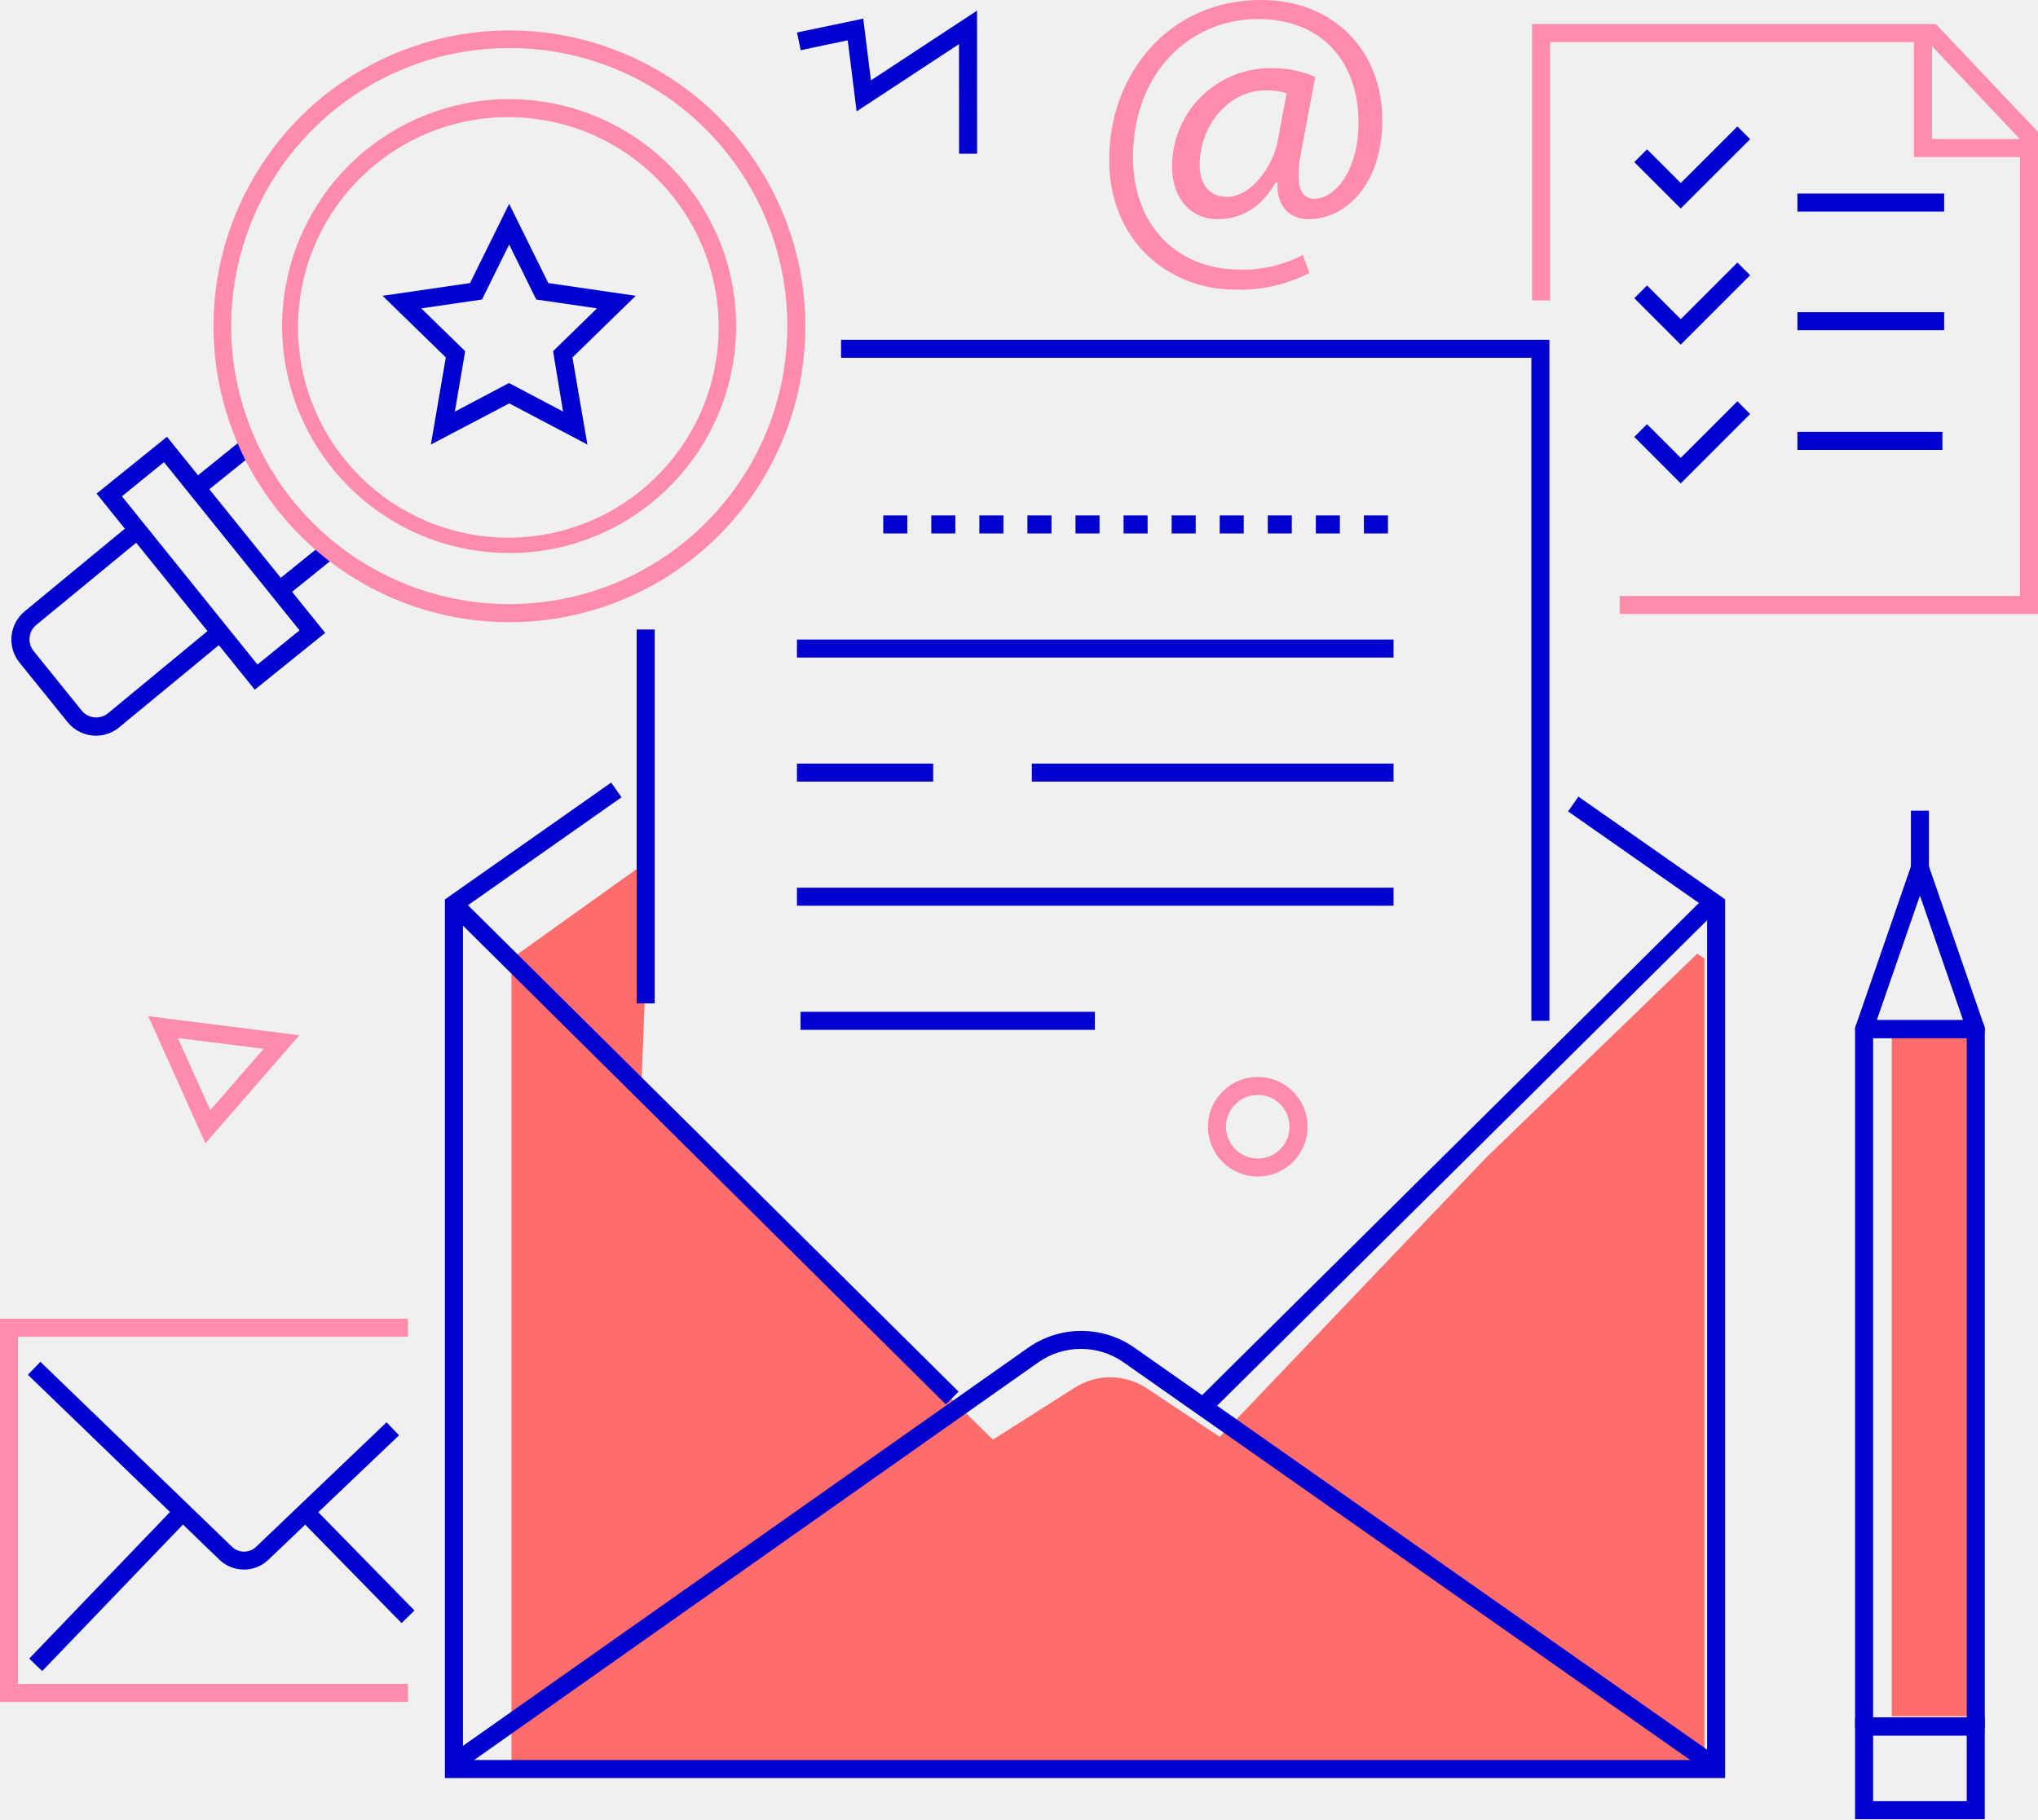
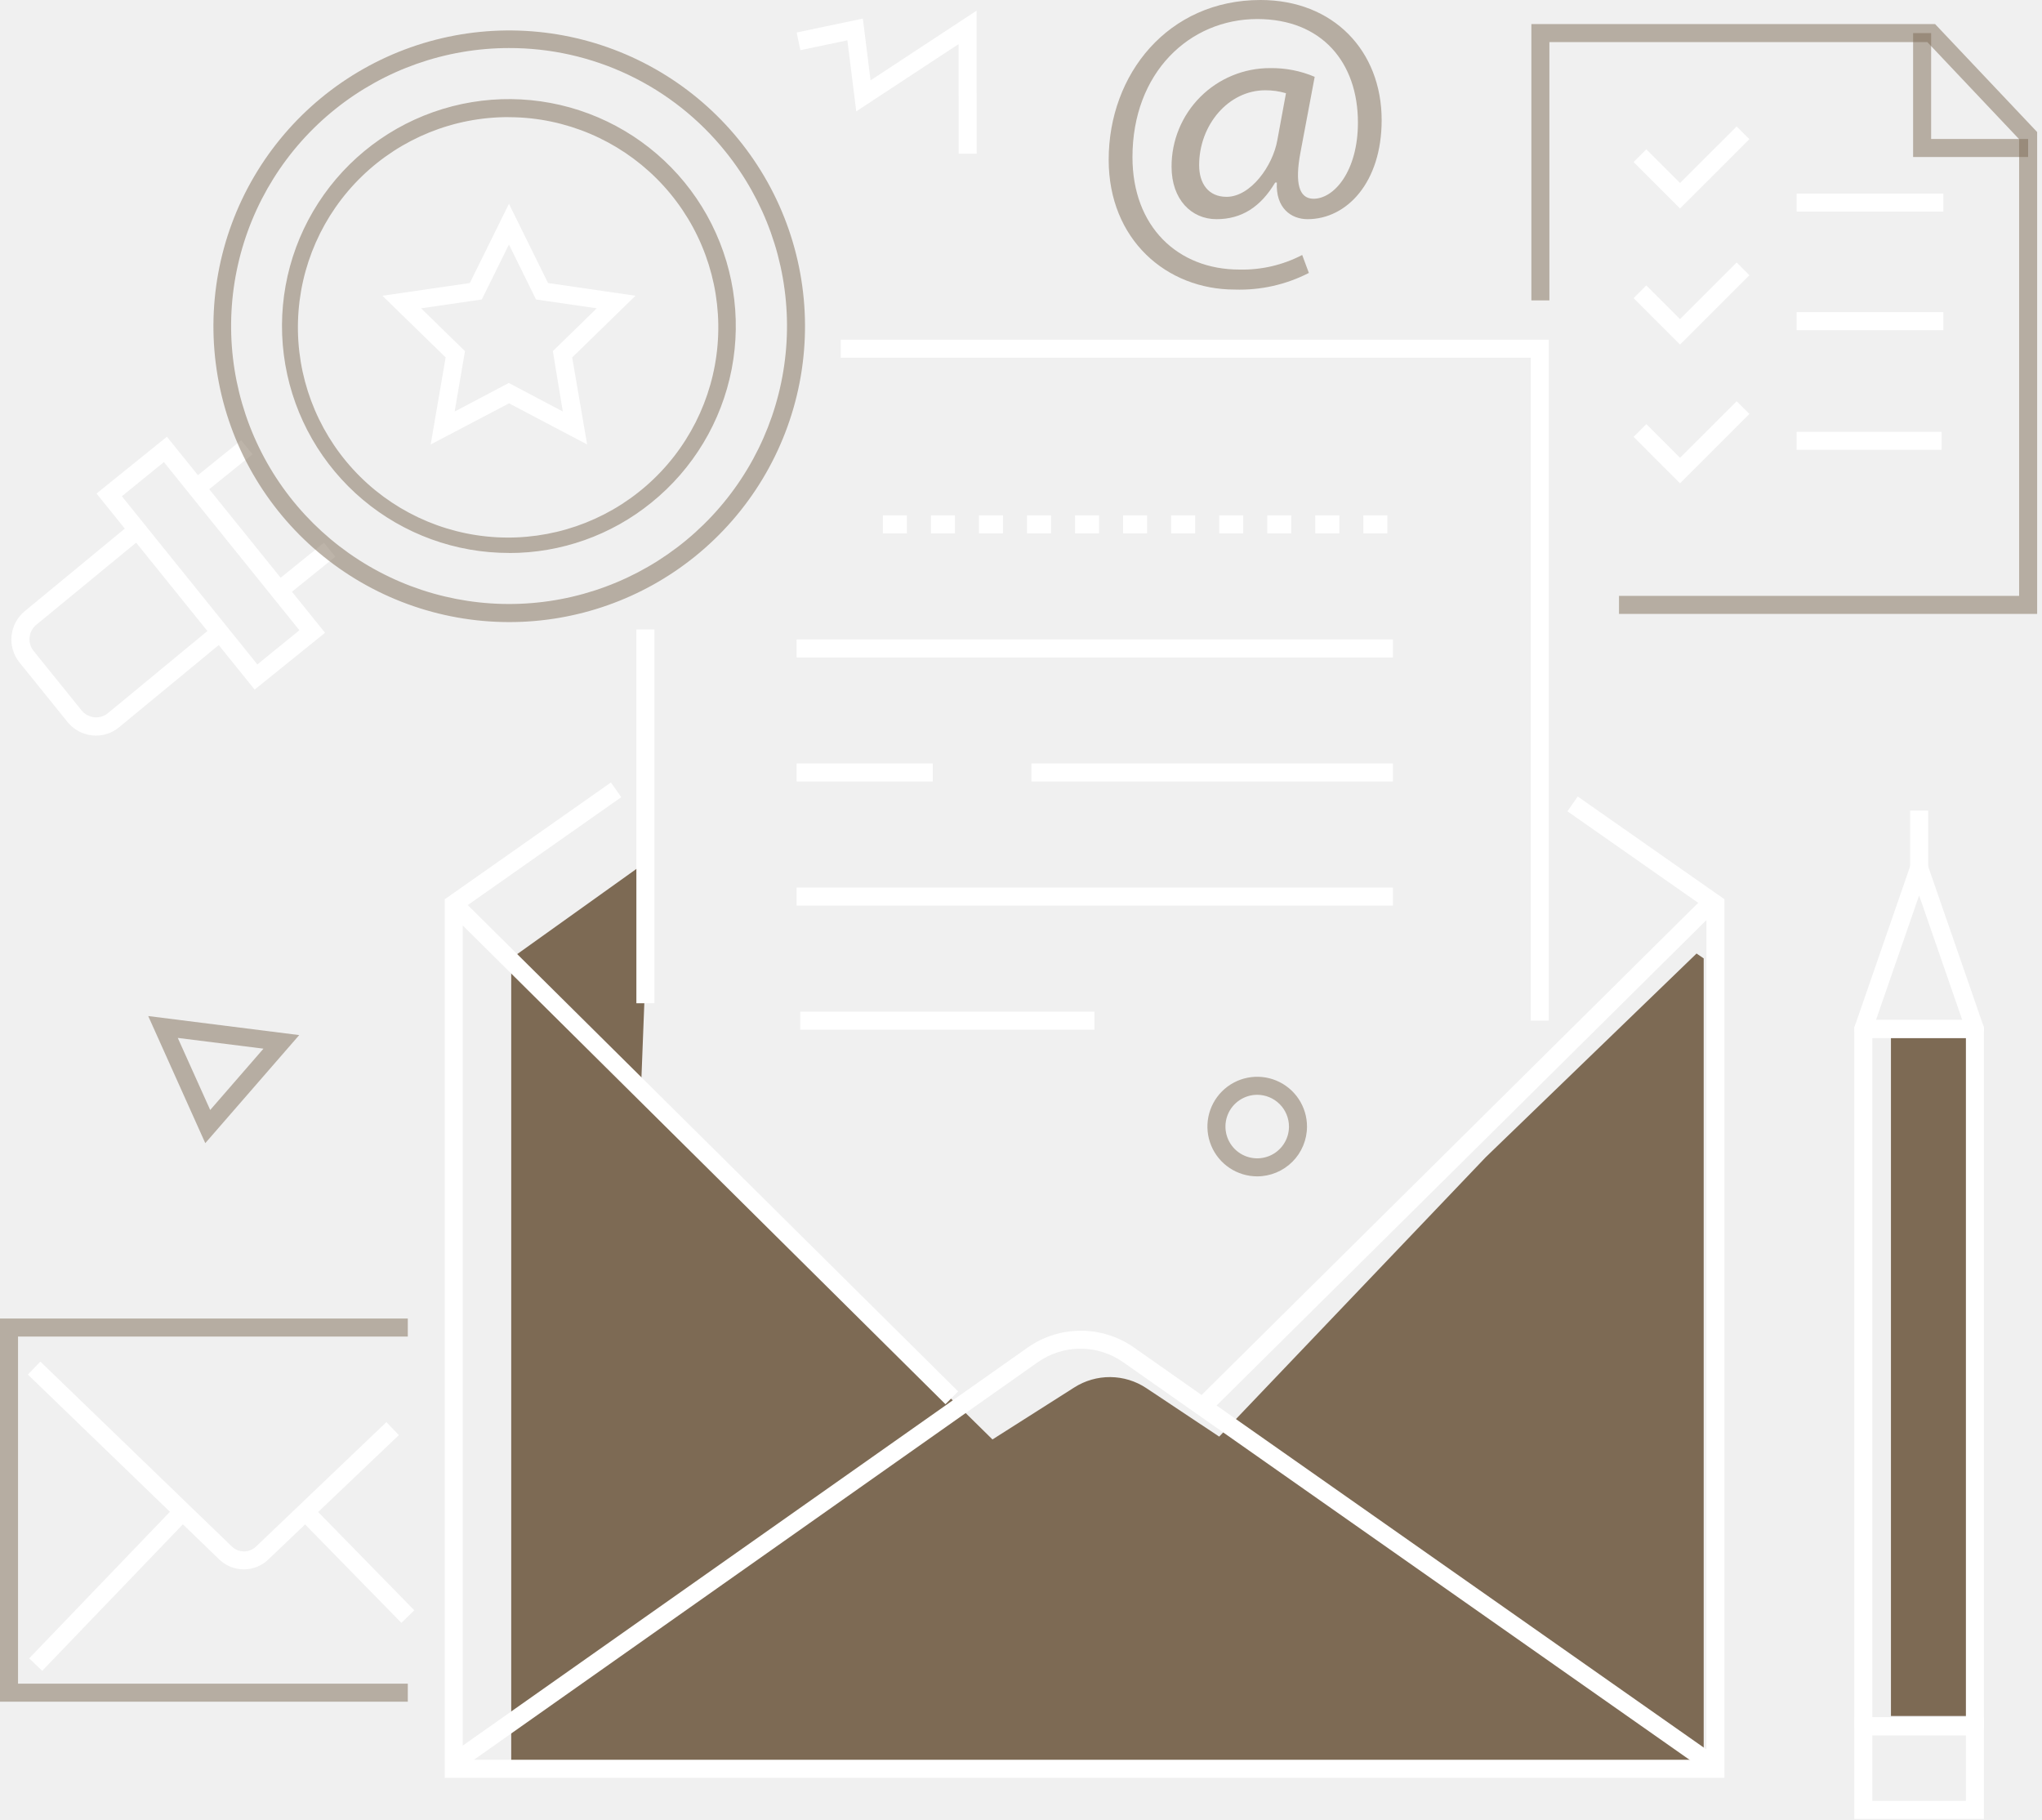
- <svg xmlns="http://www.w3.org/2000/svg" viewBox="0 0 339.19 302.83">
+ <svg xmlns="http://www.w3.org/2000/svg" width="340" height="303" viewBox="0 0 340 303" fill="none">
+   <g clip-path="url(#clip0_14_2)">
+     <path d="M328.83 172.66H314.85V285.69H328.83V172.66Z" fill="#7D6A54" />
+     <path d="M283.67 159.56V295.62H85.12V159.56L108.21 143.06L106.7 182.06L165.25 239.65L178.86 231C180.655 229.853 182.745 229.252 184.875 229.269C187.005 229.287 189.084 229.923 190.86 231.1L203 239.18L247.39 192.65L282.48 158.75L283.67 159.56Z" fill="#7D6A54" />
+     <path d="M40.6 261.28C39.089 261.281 37.635 260.701 36.54 259.66L4.64 228.85L6.72 226.69L38.62 257.49C39.158 258.006 39.875 258.294 40.62 258.294C41.365 258.294 42.082 258.006 42.62 257.49L64.34 236.76L66.41 238.93L44.66 259.65C43.568 260.698 42.113 261.282 40.6 261.28Z" fill="white" />
+     <path d="M28.89 251.075L4.862 276.096L7.026 278.174L31.054 253.153L28.89 251.075Z" fill="white" />
+     <path d="M52.32 251.062L50.175 253.16L66.832 270.188L68.977 268.09L52.32 251.062Z" fill="white" />
+     <path d="M67.9 283.31H0V219.52H67.9V222.52H3V280.31H67.9V283.31Z" fill="#7D6A54" fill-opacity="0.5" />
+     <path d="M339.19 102.21H269.57V99.21H336.19V23.17L320.91 7.01H257.98V50.01H254.98V4.01H322.2L339.19 21.98V102.21Z" fill="#7D6A54" fill-opacity="0.5" />
+     <path d="M337.69 26.14H318.54V5.51H321.54V23.14H337.69V26.14Z" fill="#7D6A54" fill-opacity="0.5" />
+     <path d="M279.73 34.71L272 26.98L274.12 24.86L279.73 30.47L289.16 21.05L291.28 23.17L279.73 34.71Z" fill="white" />
+     <path d="M279.73 57.37L272 49.64L274.12 47.52L279.73 53.13L289.16 43.7L291.28 45.82L279.73 57.37Z" fill="white" />
+     <path d="M279.73 80.47L272 72.73L274.12 70.61L279.73 76.22L289.16 66.8L291.28 68.92L279.73 80.47Z" fill="white" />
+     <path d="M323.57 51.97H299.15V54.97H323.57V51.97Z" fill="white" />
+     <path d="M323.57 32.22H299.15V35.22H323.57V32.22Z" fill="white" />
+     <path d="M323.28 71.89H299.15V74.89H323.28V71.89Z" fill="white" />
+     <path d="M53.942 90.36L45.71 97.006L47.595 99.341L55.826 92.694L53.942 90.36Z" fill="white" />
+     <path d="M40.159 73.298L31.924 79.941L33.808 82.276L42.043 75.633L40.159 73.298Z" fill="white" />
+     <path d="M42.4 114.81L16.07 82.17L27.79 72.71L54.12 105.35L42.4 114.81ZM20.29 82.62L42.85 110.62L49.85 104.93L27.29 76.93L20.29 82.62Z" fill="white" />
+     <path d="M16 122.47C15.09 122.473 14.19 122.271 13.368 121.88C12.546 121.489 11.822 120.918 11.25 120.21L3.25 110.3C2.746 109.677 2.37 108.961 2.143 108.192C1.916 107.424 1.843 106.618 1.928 105.821C2.012 105.025 2.253 104.252 2.636 103.549C3.019 102.845 3.537 102.224 4.16 101.72L21.61 87.32L23.52 89.64L6.07 104C5.427 104.516 5.016 105.266 4.926 106.086C4.835 106.905 5.074 107.727 5.59 108.37L13.59 118.28C14.107 118.918 14.856 119.326 15.673 119.414C16.49 119.502 17.309 119.264 17.95 118.75L35.39 104.35L37.3 106.67L19.84 121.07C18.761 121.967 17.404 122.462 16 122.47Z" fill="white" />
+     <path d="M84.78 103.57C73.16 103.568 61.915 99.458 53.033 91.966C44.151 84.474 38.204 74.083 36.243 62.63C34.283 51.176 36.435 39.398 42.319 29.379C48.204 19.359 57.442 11.743 68.4 7.876C79.357 4.01 91.329 4.142 102.199 8.251C113.068 12.359 122.135 20.178 127.797 30.325C133.458 40.473 135.349 52.295 133.135 63.702C130.922 75.109 124.746 85.367 115.7 92.66C106.943 99.724 96.031 103.574 84.78 103.57V103.57ZM84.69 8C74.197 8.016 64.02 11.597 55.83 18.156C47.639 24.715 41.921 33.863 39.613 44.099C37.305 54.336 38.543 65.052 43.126 74.492C47.709 83.932 55.364 91.534 64.835 96.051C74.305 100.569 85.031 101.734 95.251 99.355C105.471 96.976 114.579 91.195 121.082 82.96C127.584 74.724 131.095 64.523 131.039 54.03C130.982 43.537 127.361 33.375 120.77 25.21C116.435 19.816 110.94 15.467 104.694 12.488C98.448 9.508 91.61 7.975 84.69 8V8ZM84.81 92.06C75.894 92.078 67.258 88.942 60.431 83.207C53.604 77.471 49.026 69.506 47.506 60.72C45.986 51.934 47.623 42.893 52.126 35.198C56.63 27.502 63.71 21.648 72.115 18.669C80.519 15.691 89.706 15.782 98.05 18.925C106.395 22.068 113.358 28.061 117.709 35.844C122.06 43.627 123.519 52.698 121.826 61.452C120.133 70.207 115.399 78.08 108.46 83.68C101.774 89.11 93.423 92.072 84.81 92.07V92.06ZM84.67 19.5C75.55 19.482 66.784 23.024 60.237 29.372C53.69 35.721 49.879 44.374 49.616 53.489C49.352 62.605 52.657 71.463 58.827 78.179C64.997 84.895 73.544 88.937 82.649 89.445C91.755 89.954 100.699 86.889 107.578 80.902C114.457 74.915 118.728 66.48 119.481 57.391C120.235 48.303 117.411 39.279 111.612 32.242C105.812 25.204 97.495 20.708 88.43 19.71C87.181 19.574 85.926 19.507 84.67 19.51V19.5Z" fill="#7D6A54" fill-opacity="0.5" />
+     <path d="M71.71 74L74.2 59.5L63.67 49.24L78.23 47.12L84.74 33.93L91.25 47.12L105.81 49.24L95.27 59.51L97.76 74L84.76 67.15L71.71 74ZM84.71 63.76L93.71 68.51L92.05 58.46L99.36 51.33L89.25 49.86L84.74 40.71L80.22 49.86L70.11 51.33L77.42 58.46L75.7 68.52L84.71 63.76Z" fill="white" />
+     <path d="M34.18 190.32L24.68 169.16L49.82 172.33L34.18 190.32ZM29.6 172.8L35 184.8L43.87 174.59L29.6 172.8Z" fill="#7D6A54" fill-opacity="0.5" />
+     <path d="M159.62 25.59L159.61 7.34L142.57 18.54L141.09 6.71L133.26 8.35L132.65 5.41L143.67 3.1L144.95 13.38L162.61 1.77L162.62 25.59H159.62Z" fill="white" />
+     <path d="M209.33 195.85C207.69 195.85 206.088 195.364 204.724 194.453C203.361 193.542 202.298 192.247 201.671 190.732C201.044 189.218 200.879 187.551 201.199 185.943C201.519 184.335 202.309 182.857 203.468 181.698C204.627 180.539 206.105 179.749 207.713 179.429C209.321 179.109 210.988 179.274 212.502 179.901C214.017 180.529 215.312 181.591 216.223 182.954C217.134 184.318 217.62 185.92 217.62 187.56C217.617 189.758 216.743 191.865 215.189 193.419C213.635 194.973 211.528 195.847 209.33 195.85V195.85ZM209.33 182.27C208.284 182.27 207.261 182.58 206.391 183.162C205.521 183.743 204.843 184.569 204.443 185.536C204.042 186.502 203.938 187.566 204.142 188.592C204.346 189.618 204.85 190.561 205.589 191.301C206.329 192.04 207.272 192.544 208.298 192.748C209.324 192.952 210.388 192.848 211.354 192.447C212.321 192.047 213.147 191.369 213.728 190.499C214.31 189.629 214.62 188.606 214.62 187.56C214.617 186.158 214.059 184.814 213.068 183.822C212.076 182.831 210.732 182.273 209.33 182.27V182.27Z" fill="#7D6A54" fill-opacity="0.5" />
+     <path d="M217.93 45.44C214.122 47.394 209.878 48.348 205.6 48.21C194.24 48.21 184.6 39.9 184.6 26.6C184.6 12.33 194.51 0 209.88 0C222 0 230.05 8.45 230.05 20C230.05 30.39 224.23 36.49 217.72 36.49C214.95 36.49 212.39 34.62 212.6 30.39H212.32C209.89 34.48 206.71 36.49 202.55 36.49C198.39 36.49 195.07 33.23 195.07 27.76C195.062 25.602 195.481 23.463 196.304 21.467C197.126 19.471 198.335 17.658 199.862 16.132C201.388 14.605 203.201 13.396 205.197 12.574C207.193 11.751 209.331 11.332 211.49 11.34C214.034 11.302 216.558 11.796 218.9 12.79L216.54 25.33C215.54 30.6 216.34 33.02 218.62 33.09C222.15 33.16 226.1 28.45 226.1 20.41C226.1 10.41 220.1 3.17 209.34 3.17C198.05 3.17 188.56 12.1 188.56 26.17C188.56 37.74 196.11 44.88 206.36 44.88C209.996 44.967 213.595 44.13 216.82 42.45L217.93 45.44ZM214.12 15.52C212.997 15.186 211.831 15.021 210.66 15.03C204.56 15.03 199.66 20.78 199.66 27.5C199.66 30.55 201.19 32.77 204.23 32.77C208.23 32.77 211.92 27.64 212.68 23.34L214.12 15.52Z" fill="#7D6A54" fill-opacity="0.5" />
+     <path d="M328.83 288.9H310.25C309.853 288.897 309.473 288.739 309.192 288.458C308.911 288.177 308.753 287.797 308.75 287.4V171.31C308.75 170.912 308.908 170.531 309.189 170.249C309.471 169.968 309.852 169.81 310.25 169.81H328.83C329.228 169.81 329.609 169.968 329.891 170.249C330.172 170.531 330.33 170.912 330.33 171.31V287.4C330.33 287.798 330.172 288.179 329.891 288.461C329.609 288.742 329.228 288.9 328.83 288.9V288.9ZM311.75 285.9H327.33V172.81H311.75V285.9Z" fill="white" />
+     <path d="M330.33 302.83H308.75V285.9H330.33V302.83ZM311.75 299.83H327.33V288.9H311.75V299.83Z" fill="white" />
+     <path d="M328.83 172.81H310.25C310.01 172.812 309.772 172.755 309.559 172.645C309.345 172.535 309.161 172.375 309.022 172.179C308.884 171.982 308.795 171.755 308.763 171.517C308.731 171.278 308.758 171.036 308.84 170.81L318.12 144C318.221 143.704 318.412 143.446 318.667 143.264C318.921 143.081 319.227 142.983 319.54 142.983C319.853 142.983 320.159 143.081 320.413 143.264C320.668 143.446 320.859 143.704 320.96 144L330.25 170.82C330.33 171.047 330.355 171.289 330.321 171.528C330.288 171.766 330.198 171.992 330.059 172.188C329.92 172.384 329.735 172.544 329.521 172.654C329.308 172.764 329.07 172.821 328.83 172.82V172.81ZM312.36 169.81H326.72L319.54 149.08L312.36 169.81Z" fill="white" />
+     <path d="M321.04 134.95H318.04V149.14H321.04V134.95Z" fill="white" />
+     <path d="M284 294.87L187 226.78C184.922 225.321 182.444 224.539 179.905 224.539C177.366 224.539 174.888 225.321 172.81 226.78L76.23 294.87L74.5 292.42L171.14 224.33C173.727 222.52 176.808 221.548 179.965 221.548C183.122 221.548 186.203 222.52 188.79 224.33L285.79 292.43L284 294.87Z" fill="white" />
+     <path d="M287.12 295.98H74.05V149.72L101.72 130.27L103.44 132.72L77.05 151.27V292.98H284.12V151.27L260.98 135.07L262.7 132.61L287.12 149.71V295.98Z" fill="white" />
+     <path d="M283.858 149.22L199.672 232.645L201.784 234.776L285.97 151.35L283.858 149.22Z" fill="white" />
+     <path d="M76.421 149.234L74.309 151.364L157.422 233.783L159.534 231.653L76.421 149.234Z" fill="white" />
+     <path d="M257.87 169.93H254.87V59.56H139.98V56.56H257.87V169.93Z" fill="white" />
+     <path d="M108.96 104.79H105.96V167.03H108.96V104.79Z" fill="white" />
+     <path d="M231 88.8H227V85.8H231V88.8ZM223 88.8H219V85.8H223V88.8ZM215 88.8H211V85.8H215V88.8ZM207 88.8H203V85.8H207V88.8ZM199 88.8H195V85.8H199V88.8ZM191 88.8H187V85.8H191V88.8ZM183 88.8H179V85.8H183V88.8ZM175 88.8H171V85.8H175V88.8ZM167 88.8H163V85.8H167V88.8ZM159 88.8H155V85.8H159V88.8ZM151 88.8H147V85.8H151V88.8Z" fill="white" />
+     <path d="M231.93 106.46H132.64V109.46H231.93V106.46Z" fill="white" />
+     <path d="M231.93 127.11H171.73V130.11H231.93V127.11Z" fill="white" />
+     <path d="M155.31 127.11H132.64V130.11H155.31V127.11Z" fill="white" />
+     <path d="M231.93 147.77H132.64V150.77H231.93V147.77Z" fill="white" />
+     <path d="M182.22 168.43H133.24V171.43H182.22V168.43Z" fill="white" />
+   </g>
  <defs>
-     <style>.cls-1{fill:#ff6c6c;}.cls-2{fill:#0000ce;}.cls-3{fill:#ff8cac;}</style>
+     <clipPath id="clip0_14_2">
+       <rect width="339.19" height="302.83" fill="white" />
+     </clipPath>
  </defs>
-   <g id="Layer_2" data-name="Layer 2">
-     <g id="Illustrations">
-       <rect class="cls-1" x="314.85" y="172.66" width="13.98" height="113.03" />
-       <path class="cls-1" d="M283.67,159.56V295.62H85.12V159.56l23.09-16.5-1.51,39,58.55,57.59L178.86,231a11,11,0,0,1,12,.1L203,239.18l44.39-46.53,35.09-33.9Z" />
-       <path class="cls-2" d="M40.6,261.28a5.89,5.89,0,0,1-4.06-1.62L4.64,228.85l2.08-2.16,31.9,30.8a2.89,2.89,0,0,0,4,0l21.72-20.73,2.07,2.17L44.66,259.65A5.85,5.85,0,0,1,40.6,261.28Z" />
-       <rect class="cls-2" x="0.61" y="263.13" width="34.69" height="3" transform="translate(-185.35 94.28) rotate(-46.16)" />
-       <rect class="cls-2" x="58.08" y="248.72" width="3" height="23.82" transform="translate(-165.27 115.98) rotate(-44.37)" />
-       <polygon class="cls-3" points="67.9 283.31 0 283.31 0 219.52 67.9 219.52 67.9 222.52 3 222.52 3 280.31 67.9 280.31 67.9 283.31" />
-       <polygon class="cls-3" points="339.19 102.21 269.57 102.21 269.57 99.21 336.19 99.21 336.19 23.17 320.91 7.01 257.98 7.01 257.98 50.01 254.98 50.01 254.98 4.01 322.2 4.01 339.19 21.98 339.19 102.21" />
-       <polygon class="cls-3" points="337.69 26.14 318.54 26.14 318.54 5.51 321.54 5.51 321.54 23.14 337.69 23.14 337.69 26.14" />
-       <polygon class="cls-2" points="279.73 34.71 272 26.98 274.12 24.86 279.73 30.47 289.16 21.05 291.28 23.17 279.73 34.71" />
-       <polygon class="cls-2" points="279.73 57.37 272 49.64 274.12 47.52 279.73 53.13 289.16 43.7 291.28 45.82 279.73 57.37" />
-       <polygon class="cls-2" points="279.73 80.47 272 72.73 274.12 70.61 279.73 76.22 289.16 66.8 291.28 68.92 279.73 80.47" />
-       <rect class="cls-2" x="299.15" y="51.97" width="24.42" height="3" />
-       <rect class="cls-2" x="299.15" y="32.22" width="24.42" height="3" />
-       <rect class="cls-2" x="299.15" y="71.89" width="24.13" height="3" />
-       <rect class="cls-2" x="45.48" y="93.35" width="10.58" height="3" transform="translate(-48.32 52.95) rotate(-38.92)" />
-       <rect class="cls-2" x="31.7" y="76.28" width="10.58" height="3" transform="translate(-40.64 40.47) rotate(-38.89)" />
-       <path class="cls-2" d="M42.4,114.81,16.07,82.17l11.72-9.46,26.33,32.64ZM20.29,82.62l22.56,28,7-5.69-22.56-28Z" />
-       <path class="cls-2" d="M16,122.47a6.08,6.08,0,0,1-4.75-2.26l-8-9.91a6.1,6.1,0,0,1,.91-8.58l17.45-14.4,1.91,2.32L6.07,104a3.11,3.11,0,0,0-.48,4.37l8,9.91a3.11,3.11,0,0,0,4.36.47l17.44-14.4,1.91,2.32-17.46,14.4A6.06,6.06,0,0,1,16,122.47Z" />
-       <path class="cls-3" d="M84.78,103.57A49.25,49.25,0,1,1,115.7,92.66,49.22,49.22,0,0,1,84.78,103.57ZM84.69,8a46.28,46.28,0,1,0,36.08,17.21A46.07,46.07,0,0,0,84.69,8Zm.12,84.06a37.78,37.78,0,1,1,23.65-8.38A37.5,37.5,0,0,1,84.81,92.07Zm-.14-72.56a35,35,0,1,0,3.76.21A34,34,0,0,0,84.67,19.51Z" />
-       <path class="cls-2" d="M71.71,74l2.49-14.5L63.67,49.24l14.56-2.12,6.51-13.19,6.51,13.19,14.56,2.12L95.27,59.51,97.76,74l-13-6.85Zm13-10.24,9,4.75L92.05,58.46l7.31-7.13L89.25,49.86l-4.51-9.15-4.52,9.15L70.11,51.33l7.31,7.13L75.7,68.52Z" />
-       <path class="cls-3" d="M34.18,190.32l-9.5-21.16,25.14,3.17ZM29.6,172.8l5.4,12,8.87-10.21Z" />
-       <polygon class="cls-2" points="159.62 25.59 159.61 7.34 142.57 18.54 141.09 6.71 133.26 8.35 132.65 5.41 143.67 3.1 144.95 13.38 162.61 1.77 162.62 25.59 159.62 25.59" />
-       <path class="cls-3" d="M209.33,195.85a8.29,8.29,0,1,1,8.29-8.29A8.3,8.3,0,0,1,209.33,195.85Zm0-13.58a5.29,5.29,0,1,0,5.29,5.29A5.3,5.3,0,0,0,209.33,182.27Z" />
-       <path class="cls-3" d="M217.93,45.44a25.23,25.23,0,0,1-12.33,2.77c-11.36,0-21-8.31-21-21.61,0-14.27,9.91-26.6,25.28-26.6C222,0,230.05,8.45,230.05,20c0,10.39-5.82,16.49-12.33,16.49-2.77,0-5.33-1.87-5.12-6.1h-.28c-2.43,4.09-5.61,6.1-9.77,6.1s-7.48-3.26-7.48-8.73a16.36,16.36,0,0,1,16.42-16.42,18.27,18.27,0,0,1,7.41,1.45l-2.36,12.54c-1,5.27-.2,7.69,2.08,7.76,3.53.07,7.48-4.64,7.48-12.68,0-10-6-17.24-16.76-17.24-11.29,0-20.78,8.93-20.78,23,0,11.57,7.55,18.71,17.8,18.71a21.53,21.53,0,0,0,10.46-2.43Zm-3.81-29.92a11.83,11.83,0,0,0-3.46-.49c-6.1,0-11,5.75-11,12.47,0,3.05,1.53,5.27,4.57,5.27,4,0,7.69-5.13,8.45-9.43Z" />
-       <path class="cls-2" d="M328.83,288.9H310.25a1.51,1.51,0,0,1-1.5-1.5V171.31a1.5,1.5,0,0,1,1.5-1.5h18.58a1.5,1.5,0,0,1,1.5,1.5V287.4A1.5,1.5,0,0,1,328.83,288.9Zm-17.08-3h15.58V172.81H311.75Z" />
-       <path class="cls-2" d="M330.33,302.83H308.75V285.9h21.58Zm-18.58-3h15.58V288.9H311.75Z" />
-       <path class="cls-2" d="M328.83,172.81H310.25a1.49,1.49,0,0,1-1.41-2L318.12,144a1.5,1.5,0,0,1,2.84,0l9.29,26.82a1.5,1.5,0,0,1-1.42,2Zm-16.47-3h14.36l-7.18-20.73Z" />
-       <rect class="cls-2" x="318.04" y="134.95" width="3" height="14.19" />
-       <path class="cls-2" d="M284,294.87l-97-68.09a12.35,12.35,0,0,0-14.19,0L76.23,294.87l-1.73-2.45,96.64-68.09a15.39,15.39,0,0,1,17.65,0l97,68.1Z" />
-       <polygon class="cls-2" points="287.12 295.98 74.05 295.98 74.05 149.72 101.72 130.27 103.44 132.72 77.05 151.27 77.05 292.98 284.12 292.98 284.12 151.27 260.98 135.07 262.7 132.61 287.12 149.71 287.12 295.98" />
-       <rect class="cls-2" x="183.56" y="190.51" width="118.52" height="3" transform="translate(-64.81 226.53) rotate(-44.74)" />
-       <rect class="cls-2" x="115.42" y="132.97" width="3" height="117.05" transform="translate(-101.38 139.69) rotate(-45.24)" />
-       <polygon class="cls-2" points="257.87 169.93 254.87 169.93 254.87 59.56 139.98 59.56 139.98 56.56 257.87 56.56 257.87 169.93" />
-       <rect class="cls-2" x="105.96" y="104.79" width="3" height="62.24" />
-       <path class="cls-2" d="M231,88.8h-4v-3h4Zm-8,0h-4v-3h4Zm-8,0h-4v-3h4Zm-8,0h-4v-3h4Zm-8,0h-4v-3h4Zm-8,0h-4v-3h4Zm-8,0h-4v-3h4Zm-8,0h-4v-3h4Zm-8,0h-4v-3h4Zm-8,0h-4v-3h4Zm-8,0h-4v-3h4Z" />
-       <rect class="cls-2" x="132.64" y="106.46" width="99.29" height="3" />
-       <rect class="cls-2" x="171.73" y="127.11" width="60.2" height="3" />
-       <rect class="cls-2" x="132.64" y="127.11" width="22.67" height="3" />
-       <rect class="cls-2" x="132.64" y="147.77" width="99.29" height="3" />
-       <rect class="cls-2" x="133.24" y="168.43" width="48.98" height="3" />
-     </g>
-   </g>
</svg>
